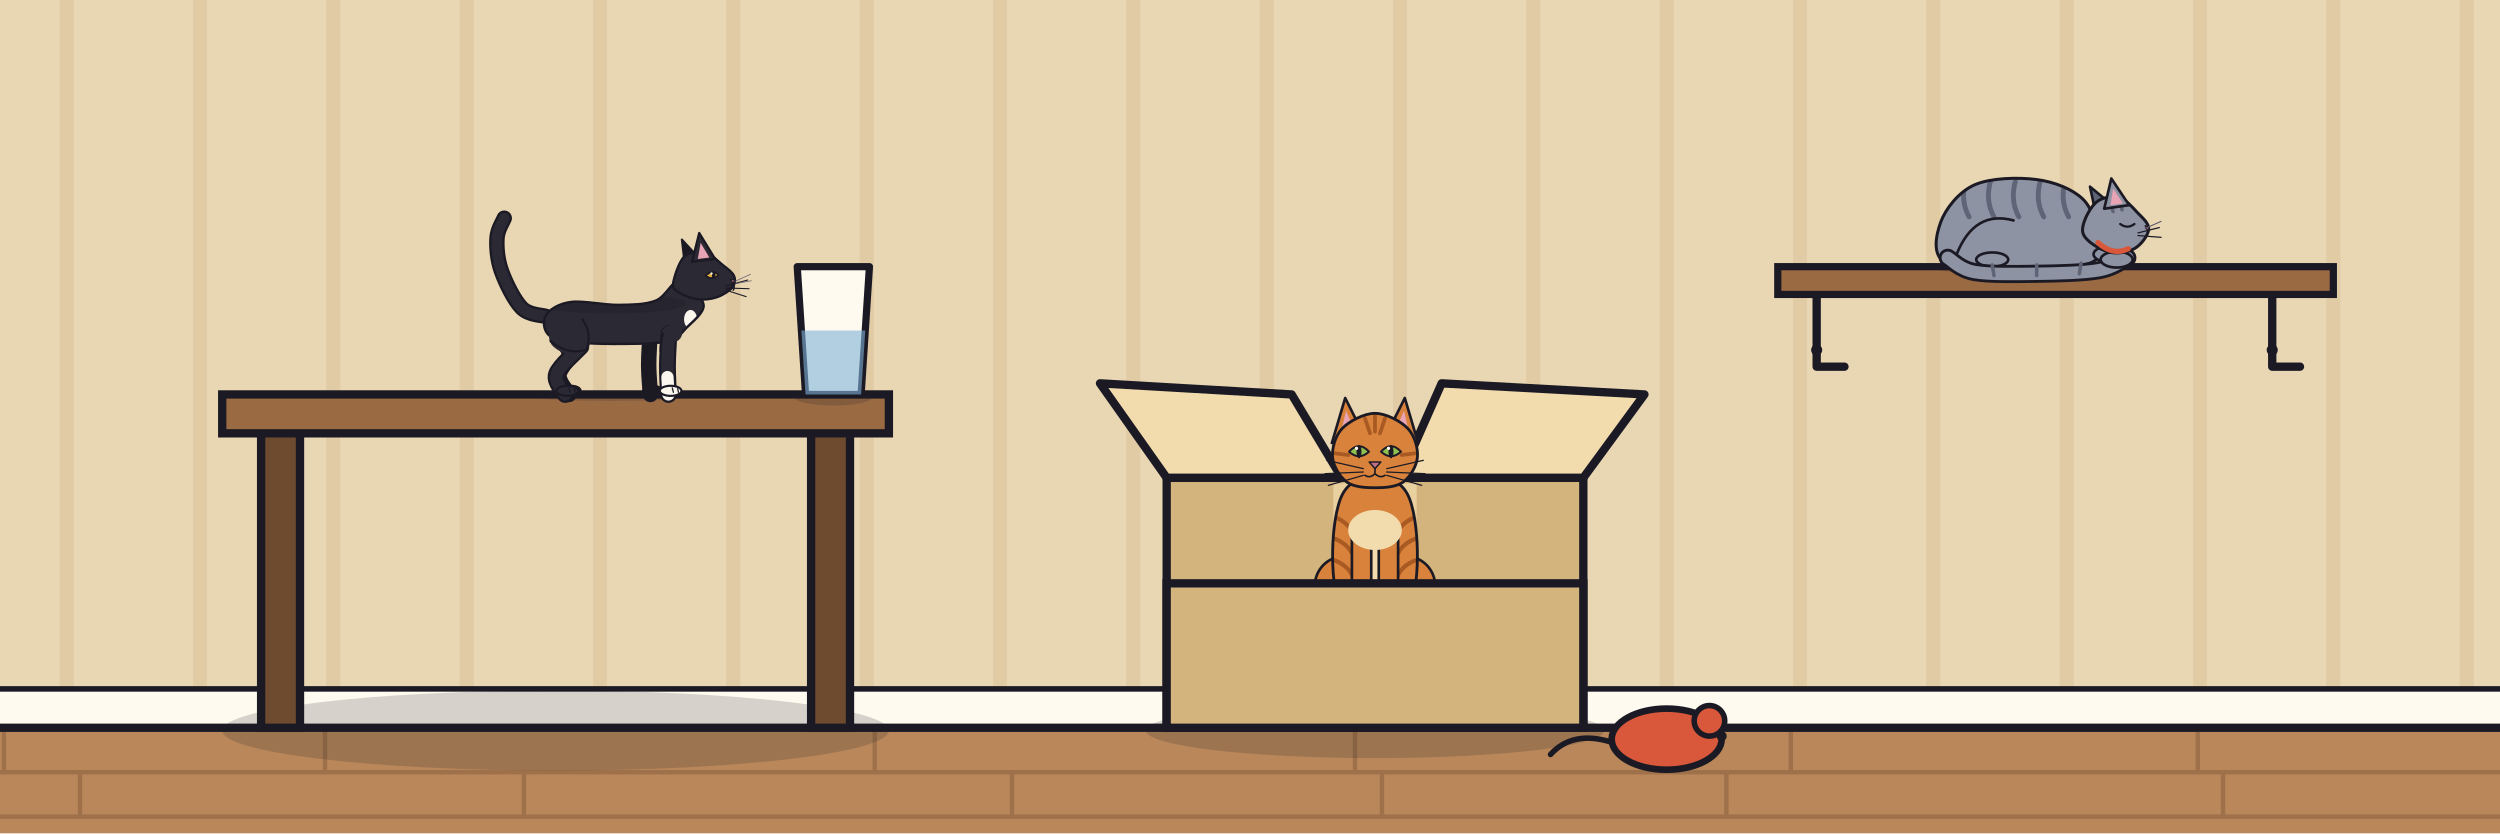
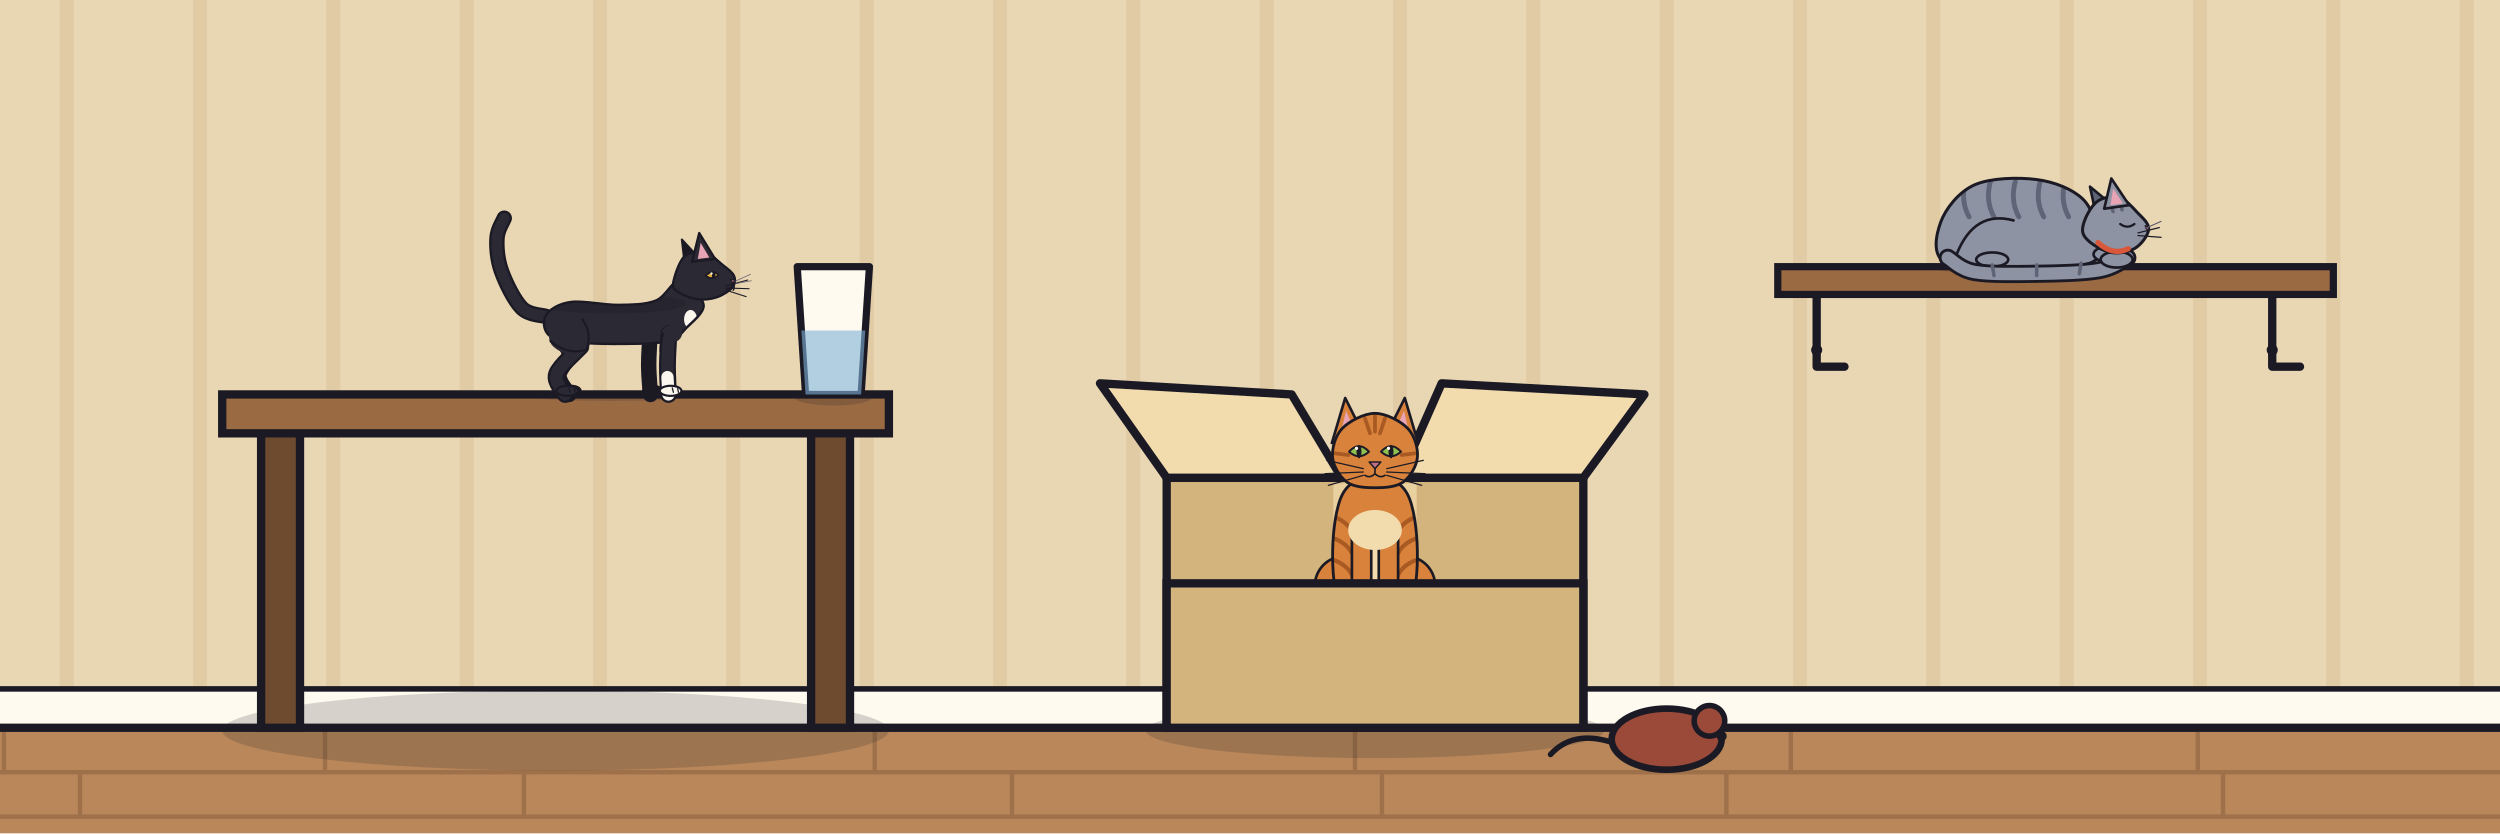
<svg xmlns="http://www.w3.org/2000/svg" viewBox="0 0 900 300" role="img" aria-label="Instincts: Velvet eyes a glass on the edge of a table, Mags sits in a cardboard box, Tilly naps on a high shelf">
  <rect x="0" y="0" width="900" height="262" fill="#e9d7b4" />
  <path d="M24 0V248M72 0V248M120 0V248M168 0V248M216 0V248M264 0V248M312 0V248M360 0V248M408 0V248M456 0V248M504 0V248M552 0V248M600 0V248M648 0V248M696 0V248M744 0V248M792 0V248M840 0V248M888 0V248" stroke="#cdb58a" stroke-width="5" opacity="0.35" />
  <rect x="0" y="248" width="900" height="14" fill="#fffaf0" />
  <path d="M0 248H900" fill="none" stroke="#1b1a24" stroke-width="2" stroke-linecap="round" stroke-linejoin="round" />
  <rect x="0" y="262" width="900" height="38" fill="#b9875a" />
  <path d="M0 278H900M1.4 262V278M117 262V278M314.9 262V278M487.8 262V278M644.7 262V278M791.2 262V278M0 294H900M28.8 278V294M188.6 278V294M364.3 278V294M497.5 278V294M621.5 278V294M800.3 278V294" stroke="#8e6340" stroke-width="1.6" opacity="0.6" />
  <path d="M0 262H900" fill="none" stroke="#1b1a24" stroke-width="3" stroke-linecap="round" stroke-linejoin="round" />
  <ellipse cx="200" cy="263" rx="120" ry="14.4" fill="#1b1a24" opacity="0.18" />
  <rect x="94" y="152" width="14" height="110" fill="#6e4a2e" stroke="#1b1a24" stroke-width="3" />
  <rect x="292" y="152" width="14" height="110" fill="#6e4a2e" stroke="#1b1a24" stroke-width="3" />
  <rect x="80" y="142" width="240" height="14" fill="#9a6a43" stroke="#1b1a24" stroke-width="3" />
  <ellipse cx="300" cy="143" rx="14" ry="3" fill="#1b1a24" opacity="0.18" />
  <path d="M287 96L290 142H310L313 96Z" fill="#fffaf0" stroke="#1b1a24" stroke-width="2.6" stroke-linecap="round" stroke-linejoin="round" />
  <path d="M288.5 119L290 142H310L311.5 119Z" fill="#7fb3d9" opacity="0.6" />
  <g transform="translate(220 142) scale(0.26 0.26)">
    <ellipse cx="0" cy="2" rx="118" ry="7" fill="#1b1a24" opacity="0.16" />
    <path d="M54 -84 C53.7 -76.7 51.9 -54 52 -40 C52.1 -26 54 -6.7 54.4 0" fill="none" stroke="#1b1a24" stroke-width="21.4" stroke-linecap="round" stroke-linejoin="round" />
    <path d="M54 -84 C53.7 -76.7 51.9 -54 52 -40 C52.1 -26 54 -6.7 54.4 0" fill="none" stroke="#1a1820" stroke-width="15" stroke-linecap="round" stroke-linejoin="round" />
    <ellipse cx="57.4" cy="-5" rx="13" ry="7" fill="#1a1820" stroke="#1b1a24" stroke-width="3" />
    <path d="M59 -9 l1.5 6 M65.5 -8 l1 5" fill="none" stroke="#1b1a24" stroke-width="1.8" stroke-linecap="round" stroke-linejoin="round" />
    <path d="M-72 -78 C-69.7 -74.3 -58 -64.7 -58 -56 C-58 -47.3 -72.2 -35.3 -72.2 -26 C-72.2 -16.7 -60.5 -4.3 -58.2 0" fill="none" stroke="#1b1a24" stroke-width="21.4" stroke-linecap="round" stroke-linejoin="round" />
    <path d="M-72 -78 C-69.7 -74.3 -58 -64.7 -58 -56 C-58 -47.3 -72.2 -35.3 -72.2 -26 C-72.2 -16.7 -60.5 -4.3 -58.2 0" fill="none" stroke="#1a1820" stroke-width="15" stroke-linecap="round" stroke-linejoin="round" />
    <ellipse cx="-55.2" cy="-5" rx="13" ry="7" fill="#1a1820" stroke="#1b1a24" stroke-width="3" />
    <path d="M-53.6 -9 l1.5 6 M-47.2 -8 l1 5" fill="none" stroke="#1b1a24" stroke-width="1.8" stroke-linecap="round" stroke-linejoin="round" />
    <path d="M-90 -108 C-95.7 -110 -113.7 -109.5 -124 -120 C-134.3 -130.5 -146.3 -155.1 -152 -171.2 C-157.7 -187.3 -158.7 -204.3 -158 -216.4 C-157.3 -228.5 -149.7 -239.4 -148 -244" fill="none" stroke="#1b1a24" stroke-width="21.4" stroke-linecap="round" stroke-linejoin="round" />
    <path d="M-90 -108 C-95.7 -110 -113.7 -109.5 -124 -120 C-134.3 -130.5 -146.3 -155.1 -152 -171.2 C-157.7 -187.3 -158.7 -204.3 -158 -216.4 C-157.3 -228.5 -149.7 -239.4 -148 -244" fill="none" stroke="#2b2933" stroke-width="15" stroke-linecap="round" stroke-linejoin="round" />
    <clipPath id="i1220142-b">
      <path d="M-90 -110 C-85 -117.7 -72.7 -125.7 -56 -128 C-39.3 -130.3 -9.7 -123.7 10 -124 C29.7 -124.3 47.7 -124.3 62 -130 C76.3 -135.7 85 -159 96 -158 C107 -157 126.7 -135 128 -124 C129.3 -113 112 -100.3 104 -92 C96 -83.7 94 -77.7 80 -74 C66 -70.3 40.7 -70.3 20 -70 C-0.7 -69.7 -26.3 -70 -44 -72 C-61.7 -74 -78.3 -75.7 -86 -82 C-93.7 -88.3 -95 -102.3 -90 -110Z" />
    </clipPath>
    <path d="M-90 -110 C-85 -117.7 -72.7 -125.7 -56 -128 C-39.3 -130.3 -9.7 -123.7 10 -124 C29.7 -124.3 47.7 -124.3 62 -130 C76.3 -135.7 85 -159 96 -158 C107 -157 126.7 -135 128 -124 C129.3 -113 112 -100.3 104 -92 C96 -83.7 94 -77.7 80 -74 C66 -70.3 40.7 -70.3 20 -70 C-0.7 -69.7 -26.3 -70 -44 -72 C-61.7 -74 -78.3 -75.7 -86 -82 C-93.7 -88.3 -95 -102.3 -90 -110Z" fill="#2b2933" />
    <g clip-path="url(#i1220142-b)">
      <ellipse cx="20" cy="-66" rx="78" ry="22" fill="#2b2933" />
      <ellipse cx="0" cy="-126" rx="104" ry="14" fill="#1a1820" opacity="0.3" />
      <ellipse cx="110" cy="-104" rx="9" ry="13" fill="#fbf7ee" />
    </g>
    <path d="M-90 -110 C-85 -117.7 -72.7 -125.7 -56 -128 C-39.3 -130.3 -9.7 -123.7 10 -124 C29.7 -124.3 47.7 -124.3 62 -130 C76.3 -135.7 85 -159 96 -158 C107 -157 126.7 -135 128 -124 C129.3 -113 112 -100.3 104 -92 C96 -83.7 94 -77.7 80 -74 C66 -70.3 40.7 -70.3 20 -70 C-0.7 -69.7 -26.3 -70 -44 -72 C-61.7 -74 -78.3 -75.7 -86 -82 C-93.7 -88.3 -95 -102.3 -90 -110Z" fill="none" stroke="#4d5c8f" stroke-width="2" stroke-linecap="round" stroke-linejoin="round" />
    <path d="M-90 -110 C-85 -117.7 -72.7 -125.7 -56 -128 C-39.3 -130.3 -9.7 -123.7 10 -124 C29.7 -124.3 47.7 -124.3 62 -130 C76.3 -135.7 85 -159 96 -158 C107 -157 126.7 -135 128 -124 C129.3 -113 112 -100.3 104 -92 C96 -83.7 94 -77.7 80 -74 C66 -70.3 40.7 -70.3 20 -70 C-0.7 -69.7 -26.3 -70 -44 -72 C-61.7 -74 -78.3 -75.7 -86 -82 C-93.7 -88.3 -95 -102.3 -90 -110Z" fill="none" stroke="#1b1a24" stroke-width="3.4" stroke-linecap="round" stroke-linejoin="round" />
    <path d="M-80 -100 C-74.7 -106.7 -60.7 -113.7 -52 -112 C-43.3 -110.3 -31 -98.3 -28 -90 C-25 -81.7 -28.7 -67.7 -34 -62 C-39.3 -56.3 -51.7 -54.3 -60 -56 C-68.3 -57.7 -80.7 -64.7 -84 -72 C-87.3 -79.3 -85.3 -93.3 -80 -100Z" fill="#2b2933" />
    <path d="M-42 -66 C-47.6 -59.7 -72 -39 -75.6 -28 C-79.2 -17 -65.6 -4.7 -63.6 0" fill="none" stroke="#1b1a24" stroke-width="23.4" stroke-linecap="round" stroke-linejoin="round" />
    <path d="M-42 -66 C-47.6 -59.7 -72 -39 -75.6 -28 C-79.2 -17 -65.6 -4.7 -63.6 0" fill="none" stroke="#2b2933" stroke-width="17" stroke-linecap="round" stroke-linejoin="round" />
    <path d="M-80 -100 C-74.7 -106.7 -60.7 -113.7 -52 -112 C-43.3 -110.3 -31 -98.3 -28 -90 C-25 -81.7 -28.7 -67.7 -34 -62 C-39.3 -56.3 -51.7 -54.3 -60 -56 C-68.3 -57.7 -80.7 -64.7 -84 -72 C-87.3 -79.3 -85.3 -93.3 -80 -100Z" fill="#2b2933" />
    <path d="M-84 -74 Q-60 -54 -34 -62 Q-26 -86 -40 -104" fill="none" stroke="#1b1a24" stroke-width="3" stroke-linecap="round" stroke-linejoin="round" />
    <ellipse cx="-60.6" cy="-5" rx="15" ry="7" fill="#2b2933" stroke="#1b1a24" stroke-width="3" />
    <path d="M-58.3 -9 l1.5 6 M-50.8 -8 l1 5" fill="none" stroke="#1b1a24" stroke-width="1.8" stroke-linecap="round" stroke-linejoin="round" />
    <path d="M80 -84 C79.7 -76.7 78.1 -54 78 -40 C77.9 -26 79.2 -6.7 79.4 0" fill="none" stroke="#1b1a24" stroke-width="23.4" stroke-linecap="round" stroke-linejoin="round" />
    <path d="M80 -84 C79.7 -76.7 78.1 -54 78 -40 C77.9 -26 79.2 -6.7 79.4 0" fill="none" stroke="#2b2933" stroke-width="17" stroke-linecap="round" stroke-linejoin="round" />
    <path d="M78 -24 C78.2 -20 79.2 -4 79.4 0" fill="none" stroke="#1b1a24" stroke-width="17" stroke-linecap="round" stroke-linejoin="round" />
    <path d="M78 -24 C78.2 -20 79.2 -4 79.4 0" fill="none" stroke="#fbf7ee" stroke-width="17" stroke-linecap="round" stroke-linejoin="round" />
    <ellipse cx="84" cy="-84" rx="14" ry="12" fill="#2b2933" />
    <path d="M68.5 -60 Q68.5 -76 72 -84" fill="none" stroke="#1b1a24" stroke-width="3" stroke-linecap="round" stroke-linejoin="round" />
    <ellipse cx="82.4" cy="-5" rx="15" ry="7" fill="#fbf7ee" stroke="#1b1a24" stroke-width="3" />
    <path d="M84.7 -9 l1.5 6 M92.2 -8 l1 5" fill="none" stroke="#1b1a24" stroke-width="1.8" stroke-linecap="round" stroke-linejoin="round" />
    <path d="M102 -180.4 L98 -214.4 L122 -188.4 Z" fill="#1a1820" stroke="#1b1a24" stroke-width="3" stroke-linecap="round" stroke-linejoin="round" />
    <clipPath id="i1220142-h">
      <path d="M86 -154.4 C87.3 -162.6 93.9 -183.7 101.2 -190.7 C108.5 -197.7 121.1 -198.3 130 -196.4 C138.9 -194.5 147.7 -184.6 154.4 -179.3 C161.1 -174 167.7 -169.5 170 -164.4 C172.3 -159.2 171.9 -153.3 168 -148.4 C164.1 -143.5 154.8 -137.6 146.8 -134.8 C138.8 -132.1 128.9 -130.7 120 -131.8 C111.1 -132.9 99.3 -137.5 93.6 -141.3 C87.9 -145.1 84.7 -146.2 86 -154.4Z" />
    </clipPath>
    <path d="M86 -154.4 C87.3 -162.6 93.9 -183.7 101.2 -190.7 C108.5 -197.7 121.1 -198.3 130 -196.4 C138.9 -194.5 147.7 -184.6 154.4 -179.3 C161.1 -174 167.7 -169.5 170 -164.4 C172.3 -159.2 171.9 -153.3 168 -148.4 C164.1 -143.5 154.8 -137.6 146.8 -134.8 C138.8 -132.1 128.9 -130.7 120 -131.8 C111.1 -132.9 99.3 -137.5 93.6 -141.3 C87.9 -145.1 84.7 -146.2 86 -154.4Z" fill="#2b2933" />
    <g clip-path="url(#i1220142-h)" />
    <path d="M86 -154.4 C87.3 -162.6 93.9 -183.7 101.2 -190.7 C108.5 -197.7 121.1 -198.3 130 -196.4 C138.9 -194.5 147.7 -184.6 154.4 -179.3 C161.1 -174 167.7 -169.5 170 -164.4 C172.3 -159.2 171.9 -153.3 168 -148.4 C164.1 -143.5 154.8 -137.6 146.8 -134.8 C138.8 -132.1 128.9 -130.7 120 -131.8 C111.1 -132.9 99.3 -137.5 93.6 -141.3 C87.9 -145.1 84.7 -146.2 86 -154.4Z" fill="none" stroke="#4d5c8f" stroke-width="2" stroke-linecap="round" stroke-linejoin="round" />
    <path d="M86 -154.4 C87.3 -162.6 93.9 -183.7 101.2 -190.7 C108.5 -197.7 121.1 -198.3 130 -196.4 C138.9 -194.5 147.7 -184.6 154.4 -179.3 C161.1 -174 167.7 -169.5 170 -164.4 C172.3 -159.2 171.9 -153.3 168 -148.4 C164.1 -143.5 154.8 -137.6 146.8 -134.8 C138.8 -132.1 128.9 -130.7 120 -131.8 C111.1 -132.9 99.3 -137.5 93.6 -141.3 C87.9 -145.1 84.7 -146.2 86 -154.4Z" fill="none" stroke="#1b1a24" stroke-width="3.4" stroke-linecap="round" stroke-linejoin="round" />
    <path d="M112 -183.56 L122 -223.56 L144 -187.56 Z" fill="#2b2933" stroke="#1b1a24" stroke-width="3.2" stroke-linecap="round" stroke-linejoin="round" />
    <path d="M120 -187.56 L124 -209.96 L136 -189.56 Z" fill="#e8a3b4" />
    <path d="M130.96 -164.4 Q139.96 -173.4 148.96 -165.4 Q139.96 -157.4 130.96 -164.4 Z" fill="#e8b23a" stroke="#1b1a24" stroke-width="2.4" stroke-linecap="round" stroke-linejoin="round" />
    <ellipse cx="142" cy="-165.4" rx="2.6" ry="5.6" fill="#1b1a24" />
    <circle cx="139" cy="-167.4" r="1.6" fill="#fffaf0" />
    <path d="M165 -159.4 L171 -158.4 L169 -153.4 Z" fill="#c06f86" stroke="#1b1a24" stroke-width="1.6" stroke-linecap="round" stroke-linejoin="round" />
    <path d="M169 -153.4 q-2 7 -9 7 M169 -153.4 q3 6 0 9" fill="none" stroke="#1b1a24" stroke-width="2" stroke-linecap="round" stroke-linejoin="round" />
    <path d="M159 -150.4 l30 -8 M159 -147.4 l32 1 M159 -144.4 l28 9" fill="none" stroke="#1b1a24" stroke-width="1.5" stroke-linecap="round" stroke-linejoin="round" />
    <path d="M171 -156.4 l22 -10 M172 -153.4 l22 -4" fill="none" stroke="#5b566a" stroke-width="1.2" stroke-linecap="round" stroke-linejoin="round" opacity="0.8" />
  </g>
  <ellipse cx="495" cy="263" rx="82.5" ry="9.9" fill="#1b1a24" opacity="0.18" />
  <rect x="420" y="172" width="150" height="90" fill="#d3b47d" stroke="#1b1a24" stroke-width="3" />
  <path d="M420 172L396 138L465 142L483 172Z" fill="#f2dcae" stroke="#1b1a24" stroke-width="3" stroke-linecap="round" stroke-linejoin="round" />
  <path d="M570 172L592 142L519 138L504 172Z" fill="#f2dcae" stroke="#1b1a24" stroke-width="3" stroke-linecap="round" stroke-linejoin="round" />
  <rect x="480" y="174" width="30" height="86" fill="#f2dcae" opacity="0.7" />
  <path d="M436 232h40 M436 242h26" fill="none" stroke="#1b1a24" stroke-width="2" stroke-linecap="round" stroke-linejoin="round" />
  <g>
    <g transform="translate(495 222) scale(0.3)">
      <ellipse cx="0" cy="2" rx="96" ry="8" fill="#1b1a24" opacity="0.16" />
      <path d="M56 -30 C60.7 -27.3 81.7 -18.7 84 -14 C86.3 -9.3 81.9 -3.7 70 -2 C58.1 -0.3 29.8 -3.3 12.4 -4 C-4.9 -4.7 -24.3 -4 -34.1 -6 C-43.9 -8 -44.4 -14.3 -46.5 -16" fill="none" stroke="#1b1a24" stroke-width="21.4" stroke-linecap="round" stroke-linejoin="round" />
      <path d="M56 -30 C60.7 -27.3 81.7 -18.7 84 -14 C86.3 -9.3 81.9 -3.7 70 -2 C58.1 -0.3 29.8 -3.3 12.4 -4 C-4.9 -4.7 -24.3 -4 -34.1 -6 C-43.9 -8 -44.4 -14.3 -46.5 -16" fill="none" stroke="#d9823b" stroke-width="15" stroke-linecap="round" stroke-linejoin="round" />
      <path d="M76 -16 l0 12" fill="none" stroke="#a85a22" stroke-width="4" stroke-linecap="round" stroke-linejoin="round" />
      <path d="M31 -9 l0 12" fill="none" stroke="#a85a22" stroke-width="4" stroke-linecap="round" stroke-linejoin="round" />
      <path d="M-6.2 -10 l0 12" fill="none" stroke="#a85a22" stroke-width="4" stroke-linecap="round" stroke-linejoin="round" />
      <path d="M-31 -12 l0 12" fill="none" stroke="#a85a22" stroke-width="4" stroke-linecap="round" stroke-linejoin="round" />
      <ellipse cx="-38.4" cy="-36" rx="34" ry="36" fill="#d9823b" stroke="#1b1a24" stroke-width="3.2" />
      <ellipse cx="38.4" cy="-36" rx="34" ry="36" fill="#d9823b" stroke="#1b1a24" stroke-width="3.2" />
      <ellipse cx="-55.8" cy="-6" rx="18" ry="8" fill="#d9823b" stroke="#1b1a24" stroke-width="3" />
      <ellipse cx="55.8" cy="-6" rx="18" ry="8" fill="#d9823b" stroke="#1b1a24" stroke-width="3" />
      <clipPath id="i2495222-b">
        <path d="M0 -170 C12.8 -170 30 -163 38.4 -148 C46.9 -133 50.4 -102.3 50.8 -80 C51.3 -57.7 49.4 -26 40.9 -14 C32.4 -2 13.6 -8 0 -8 C-13.6 -8 -32.4 -2 -40.9 -14 C-49.4 -26 -51.3 -57.7 -50.8 -80 C-50.4 -102.3 -46.9 -133 -38.4 -148 C-30 -163 -12.8 -170 0 -170Z" />
      </clipPath>
      <path d="M0 -170 C12.8 -170 30 -163 38.4 -148 C46.9 -133 50.4 -102.3 50.8 -80 C51.3 -57.7 49.4 -26 40.9 -14 C32.4 -2 13.6 -8 0 -8 C-13.6 -8 -32.4 -2 -40.9 -14 C-49.4 -26 -51.3 -57.7 -50.8 -80 C-50.4 -102.3 -46.9 -133 -38.4 -148 C-30 -163 -12.8 -170 0 -170Z" fill="#d9823b" />
      <g clip-path="url(#i2495222-b)">
        <ellipse cx="0" cy="-64" rx="28.5" ry="62" fill="#f2dcae" />
        <path d="M-49.6 -120 q16 6 22 18 M49.6 -120 q-16 6 -22 18" fill="none" stroke="#a85a22" stroke-width="5" stroke-linecap="round" stroke-linejoin="round" />
        <path d="M-49.6 -94 q16 6 22 18 M49.6 -94 q-16 6 -22 18" fill="none" stroke="#a85a22" stroke-width="5" stroke-linecap="round" stroke-linejoin="round" />
        <path d="M-49.6 -68 q16 6 22 18 M49.6 -68 q-16 6 -22 18" fill="none" stroke="#a85a22" stroke-width="5" stroke-linecap="round" stroke-linejoin="round" />
      </g>
      <path d="M0 -170 C12.8 -170 30 -163 38.4 -148 C46.9 -133 50.4 -102.3 50.8 -80 C51.3 -57.7 49.4 -26 40.9 -14 C32.4 -2 13.6 -8 0 -8 C-13.6 -8 -32.4 -2 -40.9 -14 C-49.4 -26 -51.3 -57.7 -50.8 -80 C-50.4 -102.3 -46.9 -133 -38.4 -148 C-30 -163 -12.8 -170 0 -170Z" fill="none" />
      <path d="M0 -170 C12.8 -170 30 -163 38.4 -148 C46.9 -133 50.4 -102.3 50.8 -80 C51.3 -57.7 49.4 -26 40.9 -14 C32.4 -2 13.6 -8 0 -8 C-13.6 -8 -32.4 -2 -40.9 -14 C-49.4 -26 -51.3 -57.7 -50.8 -80 C-50.4 -102.3 -46.9 -133 -38.4 -148 C-30 -163 -12.8 -170 0 -170Z" fill="none" stroke="#1b1a24" stroke-width="3.4" stroke-linecap="round" stroke-linejoin="round" />
      <path d="M-16.12 -96 L-16.12 -12" fill="none" stroke="#1b1a24" stroke-width="26.4" stroke-linecap="round" stroke-linejoin="round" />
      <path d="M-16.12 -96 L-16.12 -12" fill="none" stroke="#d9823b" stroke-width="20" stroke-linecap="round" stroke-linejoin="round" />
      <ellipse cx="-16.1" cy="-8" rx="12.4" ry="9" fill="#d9823b" stroke="#1b1a24" stroke-width="3" />
      <path d="M-20.12 -14 l0 6 M-12.12 -14 l0 6" fill="none" stroke="#1b1a24" stroke-width="1.6" stroke-linecap="round" stroke-linejoin="round" />
      <path d="M16.12 -96 L16.12 -12" fill="none" stroke="#1b1a24" stroke-width="26.4" stroke-linecap="round" stroke-linejoin="round" />
      <path d="M16.12 -96 L16.12 -12" fill="none" stroke="#d9823b" stroke-width="20" stroke-linecap="round" stroke-linejoin="round" />
      <ellipse cx="16.1" cy="-8" rx="12.4" ry="9" fill="#d9823b" stroke="#1b1a24" stroke-width="3" />
      <path d="M12.12 -14 l0 6 M20.12 -14 l0 6" fill="none" stroke="#1b1a24" stroke-width="1.6" stroke-linecap="round" stroke-linejoin="round" />
      <ellipse cx="0" cy="-104" rx="32.2" ry="24" fill="#f2dcae" />
      <g transform="rotate(0 0 -190)">
        <path d="M-11.76 -214.4 L-35.76 -262.4 L-51.76 -208.4 Z" fill="#d9823b" stroke="#1b1a24" stroke-width="3.2" stroke-linecap="round" stroke-linejoin="round" />
        <path d="M-21.76 -216.4 L-34.76 -247.2 L-42.76 -212.4 Z" fill="#e8a3b4" />
        <path d="M11.76 -214.4 L35.76 -262.4 L51.76 -208.4 Z" fill="#d9823b" stroke="#1b1a24" stroke-width="3.2" stroke-linecap="round" stroke-linejoin="round" />
        <path d="M21.76 -216.4 L34.76 -247.2 L42.76 -212.4 Z" fill="#e8a3b4" />
        <clipPath id="i2495222-hf">
          <path d="M0 -244 C13.1 -244 30.9 -234.6 39.4 -225.8 C47.8 -217 51.8 -201.9 50.9 -191.2 C49.9 -180.5 42.1 -167.5 33.6 -161.4 C25.1 -155.4 11.2 -154.7 0 -154.7 C-11.2 -154.7 -25.1 -155.4 -33.6 -161.4 C-42.1 -167.5 -49.9 -180.5 -50.9 -191.2 C-51.8 -201.9 -47.8 -217 -39.4 -225.8 C-30.9 -234.6 -13.1 -244 0 -244Z" />
        </clipPath>
        <path d="M0 -244 C13.1 -244 30.9 -234.6 39.4 -225.8 C47.8 -217 51.8 -201.9 50.9 -191.2 C49.9 -180.5 42.1 -167.5 33.6 -161.4 C25.1 -155.4 11.2 -154.7 0 -154.7 C-11.2 -154.7 -25.1 -155.4 -33.6 -161.4 C-42.1 -167.5 -49.9 -180.5 -50.9 -191.2 C-51.8 -201.9 -47.8 -217 -39.4 -225.8 C-30.9 -234.6 -13.1 -244 0 -244Z" fill="#d9823b" />
        <g clip-path="url(#i2495222-hf)">
          <path d="M-12 -238 l6 18 M0 -242 l0 20 M12 -238 l-6 18 M-48 -196 l16 2 M48 -196 l-16 2" fill="none" stroke="#a85a22" stroke-width="4.5" stroke-linecap="round" stroke-linejoin="round" />
        </g>
        <path d="M0 -244 C13.1 -244 30.9 -234.6 39.4 -225.8 C47.8 -217 51.8 -201.9 50.9 -191.2 C49.9 -180.5 42.1 -167.5 33.6 -161.4 C25.1 -155.4 11.2 -154.7 0 -154.7 C-11.2 -154.7 -25.1 -155.4 -33.6 -161.4 C-42.1 -167.5 -49.9 -180.5 -50.9 -191.2 C-51.8 -201.9 -47.8 -217 -39.4 -225.8 C-30.9 -234.6 -13.1 -244 0 -244Z" fill="none" />
        <path d="M0 -244 C13.1 -244 30.9 -234.6 39.4 -225.8 C47.8 -217 51.8 -201.9 50.9 -191.2 C49.9 -180.5 42.1 -167.5 33.6 -161.4 C25.1 -155.4 11.2 -154.7 0 -154.7 C-11.2 -154.7 -25.1 -155.4 -33.6 -161.4 C-42.1 -167.5 -49.9 -180.5 -50.9 -191.2 C-51.8 -201.9 -47.8 -217 -39.4 -225.8 C-30.9 -234.6 -13.1 -244 0 -244Z" fill="none" stroke="#1b1a24" stroke-width="3.4" stroke-linecap="round" stroke-linejoin="round" />
        <path d="M-31.2 -198 Q-19.2 -211 -7.2 -198 Q-19.2 -187 -31.2 -198 Z" fill="#8fbf4f" stroke="#1b1a24" stroke-width="2.4" stroke-linecap="round" stroke-linejoin="round" />
        <ellipse cx="-19.2" cy="-198" rx="3" ry="8" fill="#1b1a24" />
        <circle cx="-22.2" cy="-202" r="2" fill="#fffaf0" />
        <path d="M7.2 -198 Q19.2 -211 31.2 -198 Q19.2 -187 7.2 -198 Z" fill="#8fbf4f" stroke="#1b1a24" stroke-width="2.4" stroke-linecap="round" stroke-linejoin="round" />
        <ellipse cx="19.2" cy="-198" rx="3" ry="8" fill="#1b1a24" />
        <circle cx="16.2" cy="-202" r="2" fill="#fffaf0" />
        <path d="M-7 -185.6 L7 -185.6 L0 -177.6 Z" fill="#c06f86" stroke="#1b1a24" stroke-width="1.8" stroke-linecap="round" stroke-linejoin="round" />
        <path d="M0 -177.6 l0 6 q-6 6 -12 2 M0 -171.6 q6 6 12 2" fill="none" stroke="#1b1a24" stroke-width="2" stroke-linecap="round" stroke-linejoin="round" />
        <path d="M-14 -177.6 l-44 -10 M-14 -173.6 l-46 2 M-14 -169.6 l-42 12" fill="none" stroke="#1b1a24" stroke-width="1.5" stroke-linecap="round" stroke-linejoin="round" />
        <path d="M14 -177.6 l44 -10 M14 -173.6 l46 2 M14 -169.6 l42 12" fill="none" stroke="#1b1a24" stroke-width="1.5" stroke-linecap="round" stroke-linejoin="round" />
      </g>
    </g>
  </g>
  <rect x="420" y="210" width="150" height="52" fill="#d3b47d" stroke="#1b1a24" stroke-width="3" />
  <path d="M654 106v26h10" fill="none" stroke="#1b1a24" stroke-width="3" stroke-linecap="round" stroke-linejoin="round" />
  <circle cx="654" cy="126" r="2" fill="#1b1a24" />
  <path d="M818 106v26h10" fill="none" stroke="#1b1a24" stroke-width="3" stroke-linecap="round" stroke-linejoin="round" />
  <circle cx="818" cy="126" r="2" fill="#1b1a24" />
  <rect x="640" y="96" width="200" height="10" fill="#9a6a43" stroke="#1b1a24" stroke-width="2.6" />
  <g transform="translate(730 96) scale(0.32 0.32)">
    <ellipse cx="0" cy="2" rx="104" ry="7" fill="#1b1a24" opacity="0.16" />
    <clipPath id="i373096-b">
      <path d="M-92 -4 C-108.3 -12.3 -103.3 -35.3 -98 -50 C-92.7 -64.7 -78 -84 -60 -92 C-42 -100 -10.3 -100.7 10 -98 C30.3 -95.3 50.3 -87.3 62 -76 C73.7 -64.7 78.7 -42 80 -30 C81.3 -18 83.3 -9 70 -4 C56.7 1 27 0 0 0 C-27 0 -75.7 4.3 -92 -4Z" />
    </clipPath>
    <path d="M-92 -4 C-108.3 -12.3 -103.3 -35.3 -98 -50 C-92.7 -64.7 -78 -84 -60 -92 C-42 -100 -10.3 -100.7 10 -98 C30.3 -95.3 50.3 -87.3 62 -76 C73.7 -64.7 78.7 -42 80 -30 C81.3 -18 83.3 -9 70 -4 C56.7 1 27 0 0 0 C-27 0 -75.7 4.3 -92 -4Z" fill="#8d93a3" />
    <g clip-path="url(#i373096-b)">
      <path d="M-70 -96 q-6 22 4 40" fill="none" stroke="#5f6577" stroke-width="5.5" stroke-linecap="round" stroke-linejoin="round" />
      <path d="M-42 -96 q-6 22 4 40" fill="none" stroke="#5f6577" stroke-width="5.5" stroke-linecap="round" stroke-linejoin="round" />
      <path d="M-14 -96 q-6 22 4 40" fill="none" stroke="#5f6577" stroke-width="5.5" stroke-linecap="round" stroke-linejoin="round" />
      <path d="M14 -96 q-6 22 4 40" fill="none" stroke="#5f6577" stroke-width="5.5" stroke-linecap="round" stroke-linejoin="round" />
      <path d="M42 -96 q-6 22 4 40" fill="none" stroke="#5f6577" stroke-width="5.5" stroke-linecap="round" stroke-linejoin="round" />
    </g>
    <path d="M-92 -4 C-108.3 -12.3 -103.3 -35.3 -98 -50 C-92.7 -64.7 -78 -84 -60 -92 C-42 -100 -10.3 -100.7 10 -98 C30.3 -95.3 50.3 -87.3 62 -76 C73.7 -64.7 78.7 -42 80 -30 C81.3 -18 83.3 -9 70 -4 C56.7 1 27 0 0 0 C-27 0 -75.7 4.3 -92 -4Z" fill="none" stroke="#1b1a24" stroke-width="3.4" stroke-linecap="round" stroke-linejoin="round" />
    <path d="M-80 -14 Q-60 -64 -16 -52" fill="none" stroke="#1b1a24" stroke-width="3" stroke-linecap="round" stroke-linejoin="round" />
    <ellipse cx="-40" cy="-8" rx="18" ry="8" fill="#8d93a3" stroke="#1b1a24" stroke-width="3" />
    <path d="M-90 -10 C-85 -7.3 -76.7 3 -60 6 C-43.3 9 -13.3 8.3 10 8 C33.3 7.7 63 7 80 4 C97 1 106.7 -7.7 112 -10" fill="none" stroke="#1b1a24" stroke-width="20.4" stroke-linecap="round" stroke-linejoin="round" />
    <path d="M-90 -10 C-85 -7.3 -76.7 3 -60 6 C-43.3 9 -13.3 8.3 10 8 C33.3 7.7 63 7 80 4 C97 1 106.7 -7.7 112 -10" fill="none" stroke="#8d93a3" stroke-width="14" stroke-linecap="round" stroke-linejoin="round" />
    <path d="M-40 -2 l2 12 M10 -2 l0 12 M60 -4 l-2 12" fill="none" stroke="#5f6577" stroke-width="4" stroke-linecap="round" stroke-linejoin="round" />
    <ellipse cx="92" cy="-14" rx="18" ry="9" fill="#8d93a3" stroke="#1b1a24" stroke-width="3" />
    <ellipse cx="100" cy="-8" rx="18" ry="9" fill="#8d93a3" stroke="#1b1a24" stroke-width="3" />
    <path d="M76 -62 L70 -90 L94 -70 Z" fill="#5f6577" stroke="#1b1a24" stroke-width="3" stroke-linecap="round" stroke-linejoin="round" />
    <clipPath id="i373096-h">
      <path d="M62 -38 C59.6 -47.1 68.9 -64.5 75.6 -71.2 C82.3 -77.9 94.1 -79.7 102 -78 C109.9 -76.3 117.5 -67 123.2 -61 C128.9 -55 136.6 -48.8 136 -42 C135.4 -35.2 127.5 -24.4 119.8 -20.2 C112.1 -16 99.6 -13.8 90 -16.8 C80.4 -19.8 64.4 -28.9 62 -38Z" />
    </clipPath>
    <path d="M62 -38 C59.6 -47.1 68.9 -64.5 75.6 -71.2 C82.3 -77.9 94.1 -79.7 102 -78 C109.9 -76.3 117.5 -67 123.2 -61 C128.9 -55 136.6 -48.8 136 -42 C135.4 -35.2 127.5 -24.4 119.8 -20.2 C112.1 -16 99.6 -13.8 90 -16.8 C80.4 -19.8 64.4 -28.9 62 -38Z" fill="#8d93a3" />
    <g clip-path="url(#i373096-h)">
      <path d="M92 -74 l4 12 M104 -76 l2 12" fill="none" stroke="#5f6577" stroke-width="4" stroke-linecap="round" stroke-linejoin="round" />
    </g>
    <path d="M62 -38 C59.6 -47.1 68.9 -64.5 75.6 -71.2 C82.3 -77.9 94.1 -79.7 102 -78 C109.9 -76.3 117.5 -67 123.2 -61 C128.9 -55 136.6 -48.8 136 -42 C135.4 -35.2 127.5 -24.4 119.8 -20.2 C112.1 -16 99.6 -13.8 90 -16.8 C80.4 -19.8 64.4 -28.9 62 -38Z" fill="none" stroke="#1b1a24" stroke-width="3.4" stroke-linecap="round" stroke-linejoin="round" />
    <path d="M86 -65.2 L94 -99.2 L114 -69.2 Z" fill="#8d93a3" stroke="#1b1a24" stroke-width="3" stroke-linecap="round" stroke-linejoin="round" />
    <path d="M93 -69.2 L96 -88 L107 -71.2 Z" fill="#e8a3b4" />
    <path d="M104 -48 q8 6 16 0" fill="none" stroke="#1b1a24" stroke-width="2.6" stroke-linecap="round" stroke-linejoin="round" />
    <path d="M132 -46 l5 1 l-2 5 Z" fill="#c06f86" stroke="#1b1a24" stroke-width="1.4" stroke-linecap="round" stroke-linejoin="round" />
    <path d="M124 -38 l24 -6 M124 -35 l26 2" fill="none" stroke="#1b1a24" stroke-width="1.4" stroke-linecap="round" stroke-linejoin="round" />
    <path d="M132 -43 l18 -8" fill="none" stroke="#5b566a" stroke-width="1.2" stroke-linecap="round" stroke-linejoin="round" />
    <path d="M79 -27 Q96 -11.7 113 -20.2" fill="none" stroke="#d9573a" stroke-width="6" stroke-linecap="round" stroke-linejoin="round" />
  </g>
-   <ellipse cx="600" cy="266.1" rx="19.8" ry="11" fill="#d9573a" stroke="#1b1a24" stroke-width="2.4" />
-   <circle cx="615.4" cy="259.5" r="5.5" fill="#d9573a" stroke="#1b1a24" stroke-width="2" />
+   <ellipse cx="600" cy="266.1" rx="19.8" ry="11" fill="#9b4a3a" stroke="#1b1a24" stroke-width="2.4" />
+   <circle cx="615.4" cy="259.5" r="5.5" fill="#9b4a3a" stroke="#1b1a24" stroke-width="2" />
  <circle cx="619.8" cy="265" r="1.8" fill="#1b1a24" />
  <path d="M580.2 267.2q-14 -4.4 -22 4.4" fill="none" stroke="#1b1a24" stroke-width="2" stroke-linecap="round" stroke-linejoin="round" />
</svg>
